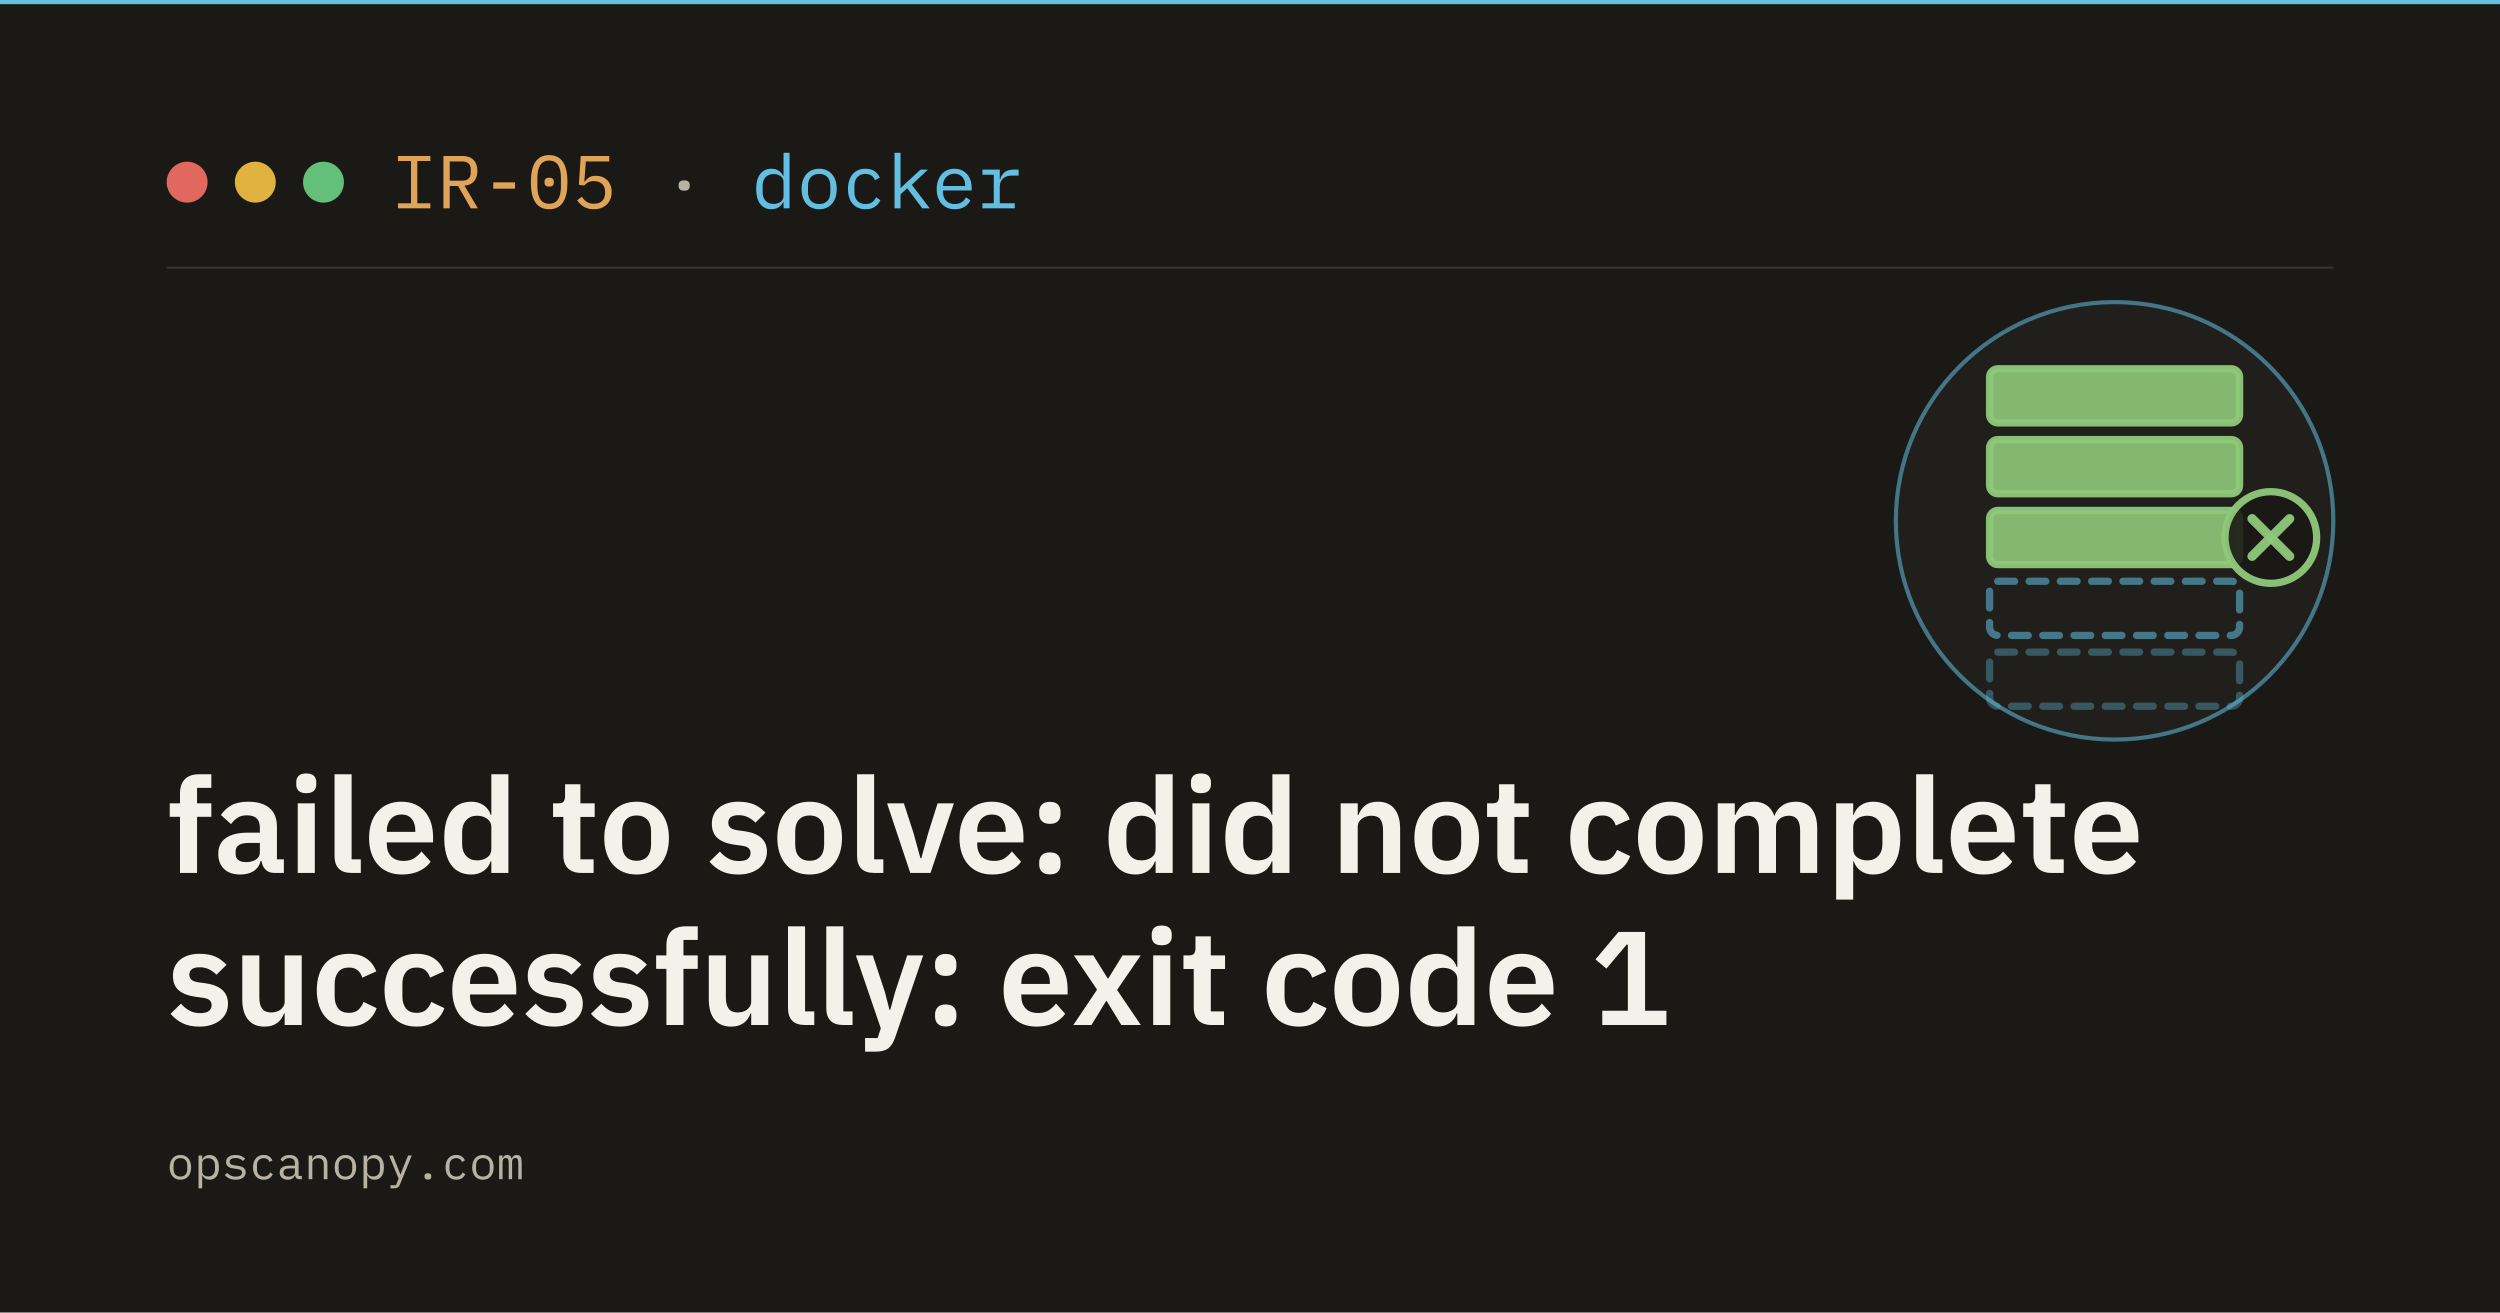
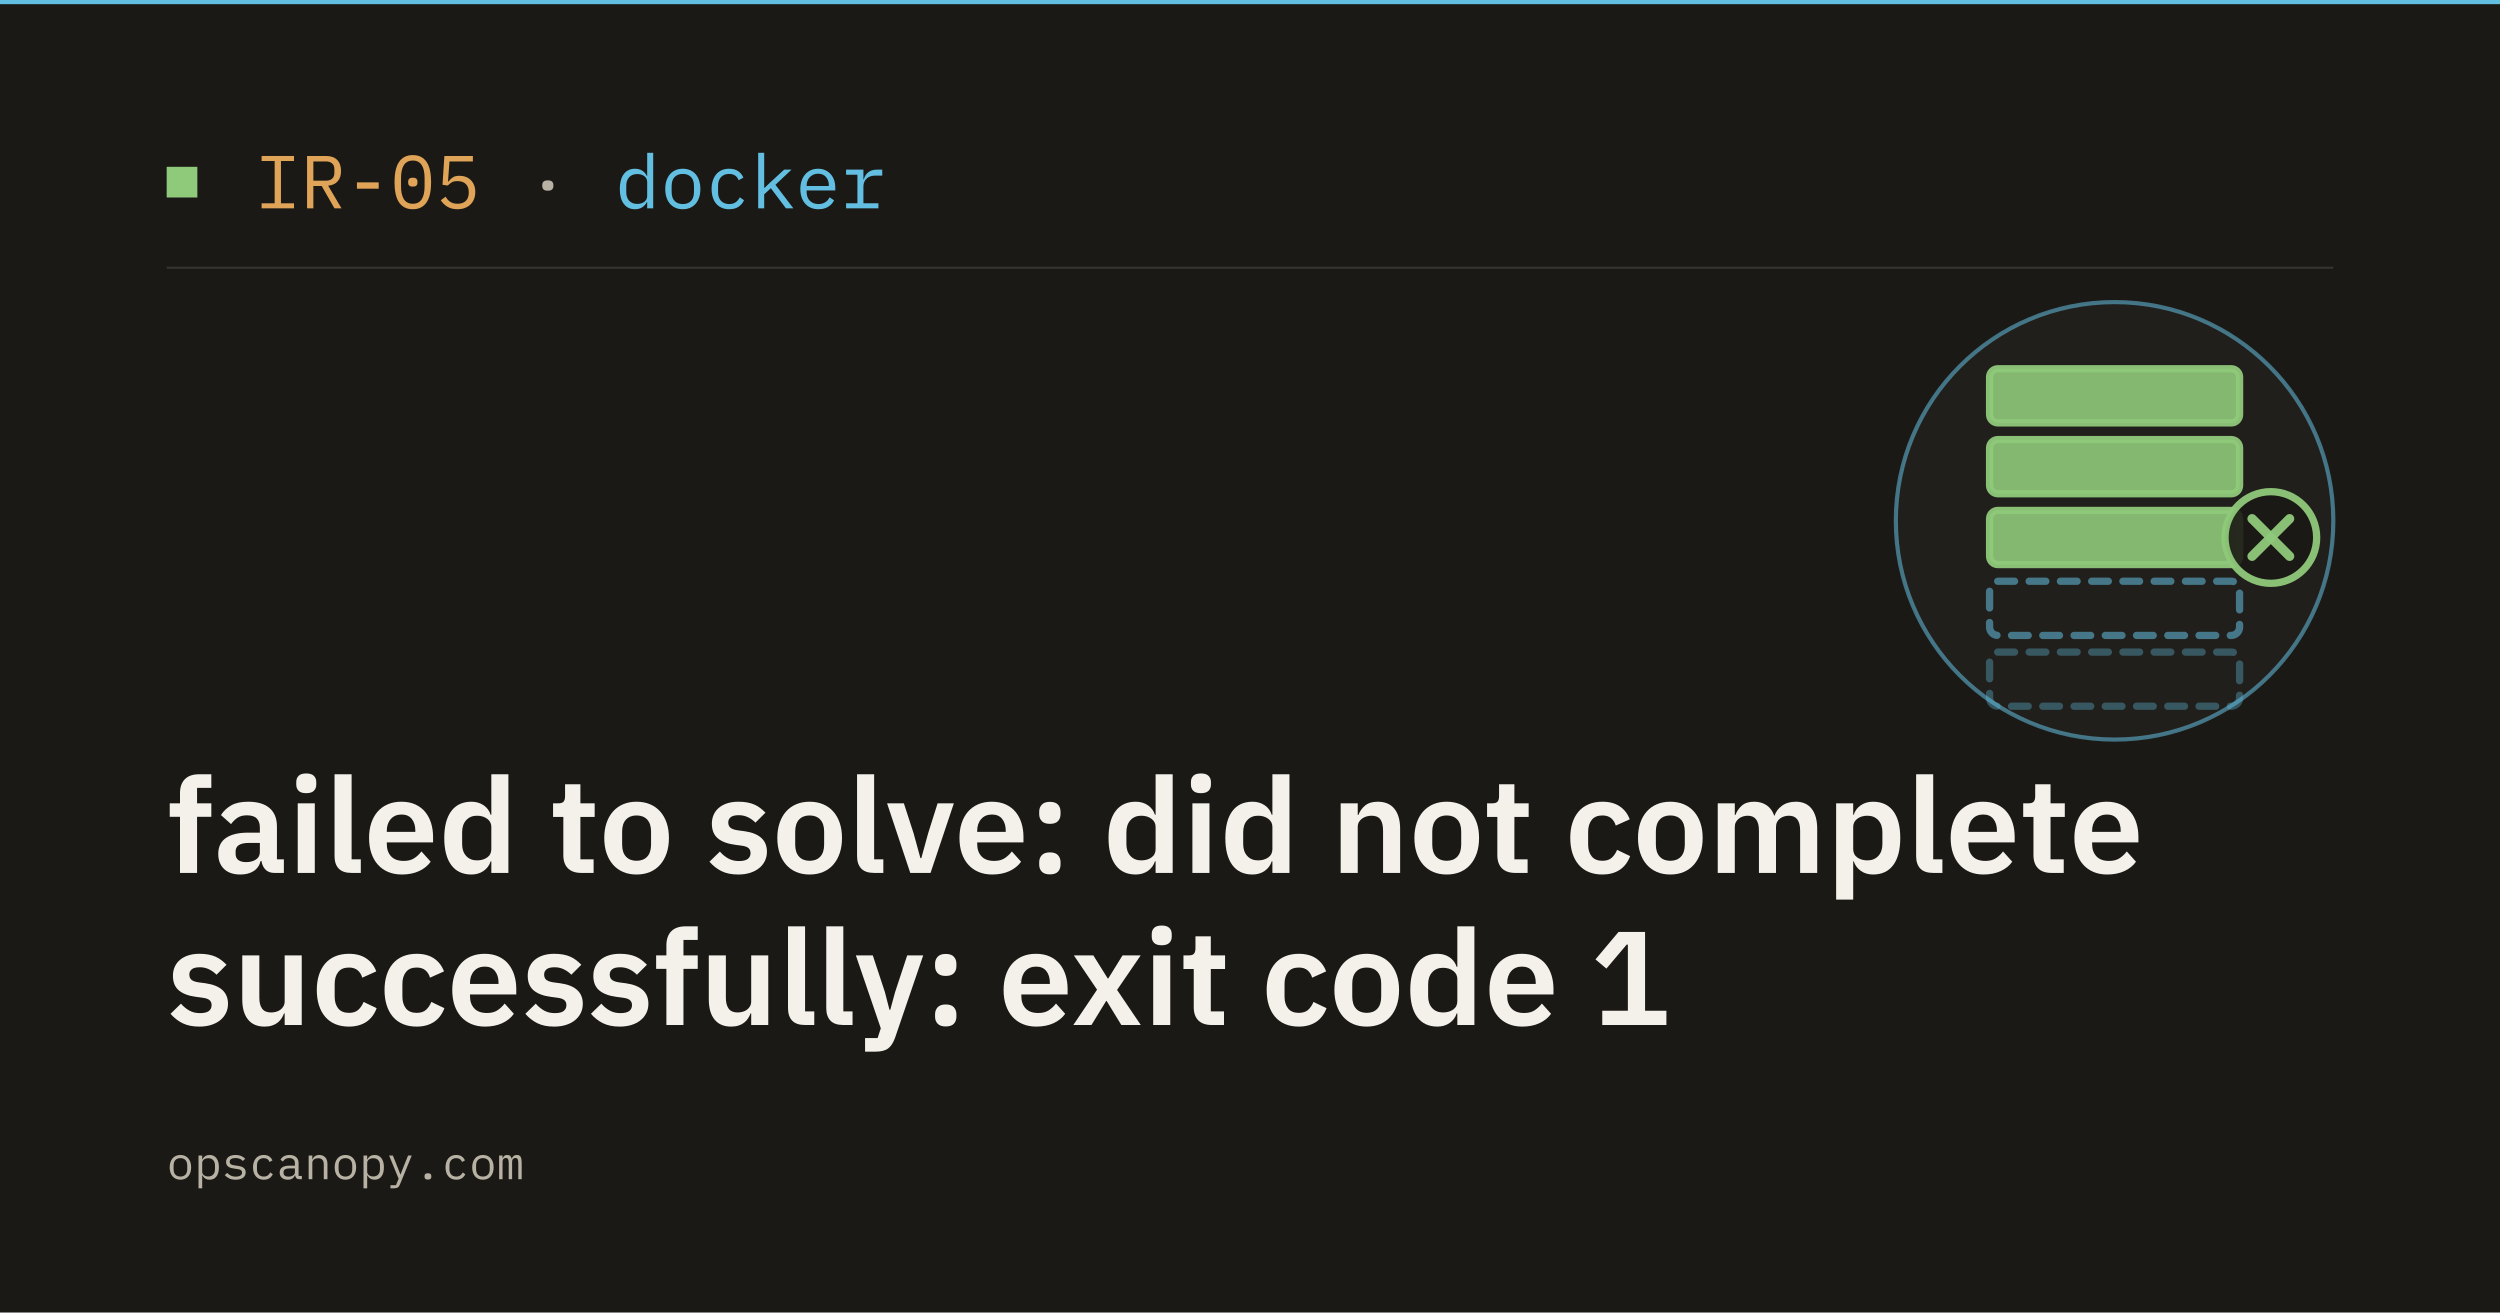
<svg xmlns="http://www.w3.org/2000/svg" viewBox="0 0 1200 630" role="img" aria-label="Docker build failed to solve with exit code 1 — a stack of image layers stopping at the failing instruction">
  <defs>
    <path id="g0" d="M516 0L84 0L84-67L258-67L258-631L84-631L84-698L516-698L516-631L342-631L342-67L516-67L516 0Z" />
    <path id="g1" d="M174-298L174 0L90 0L90-698L344-698Q441-698 492-645Q543-592 543-497L543-497Q543-412 499-361Q455-310 371-302L371-302L549 0L455 0L285-298L174-298ZM174-369L342-369Q395-369 424.5-395.5Q454-422 454-471L454-471L454-523Q454-572 424.5-598.5Q395-625 342-625L342-625L174-625L174-369Z" />
    <path id="g2" d="M445-262L155-262L155-346L445-346L445-262Z" />
    <path id="g3" d="M300 12L300 12Q236 12 190-12.5Q144-37 114-83Q84-129 70-196Q56-263 56-349L56-349Q56-434 70-501.5Q84-569 114-615Q144-661 190-685.5Q236-710 300-710L300-710Q364-710 410-685.5Q456-661 486-615Q516-569 530-501.5Q544-434 544-349L544-349Q544-263 530-196Q516-129 486-83Q456-37 410-12.5Q364 12 300 12ZM300-61L300-61Q342-61 372-77.5Q402-94 420.5-124Q439-154 448-196.5Q457-239 457-292L457-292L457-406Q457-458 448-501Q439-544 420.5-574Q402-604 372-620.5Q342-637 300-637L300-637Q258-637 228-620.5Q198-604 179.5-574Q161-544 152-501Q143-458 143-406L143-406L143-292Q143-239 152-196.5Q161-154 179.5-124Q198-94 228-77.5Q258-61 300-61ZM300-290L300-290Q265-290 251.5-304Q238-318 238-338L238-338L238-360Q238-380 251.5-394Q265-408 300-408L300-408Q335-408 348.5-394Q362-380 362-360L362-360L362-338Q362-318 348.5-304Q335-290 300-290Z" />
    <path id="g4" d="M501-698L501-625L189-625L169-358L176-358Q202-393 234-413.5Q266-434 322-434L322-434Q368-434 406.5-419.5Q445-405 473-377Q501-349 517-309.5Q533-270 533-219L533-219Q533-168 517-125.5Q501-83 470-52.5Q439-22 395-5Q351 12 295 12L295 12Q251 12 216.5 2Q182-8 155.5-25Q129-42 109-63Q89-84 73-107L73-107L136-155Q150-134 164.5-117Q179-100 198-87.5Q217-75 241-68Q265-61 297-61L297-61Q369-61 407.5-100Q446-139 446-208L446-208L446-216Q446-285 407-324Q368-363 295-363L295-363Q245-363 217.5-346Q190-329 167-304L167-304L96-314L121-698L501-698Z" />
    <path id="g5" d="M300-235L300-235Q259-235 242.5-252Q226-269 226-295L226-295L226-313Q226-339 242.5-356Q259-373 300-373L300-373Q341-373 357.5-356Q374-339 374-313L374-313L374-295Q374-269 357.5-252Q341-235 300-235Z" />
    <path id="g6" d="M425 0L425-84L421-84Q371 12 262 12L262 12Q167 12 113.5-59Q60-130 60-258L60-258Q60-386 113.5-457Q167-528 262-528L262-528Q371-528 421-432L421-432L425-432L425-740L505-740L505 0L425 0ZM293-59L293-59Q320-59 344-66Q368-73 386-86.5Q404-100 414.5-119.5Q425-139 425-165L425-165L425-351Q425-377 414.5-396.5Q404-416 386-429.5Q368-443 344-450Q320-457 293-457L293-457Q223-457 184.5-414.5Q146-372 146-302L146-302L146-214Q146-144 184.5-101.5Q223-59 293-59Z" />
    <path id="g7" d="M300 12L300 12Q246 12 202.5-7Q159-26 128.5-61.5Q98-97 82-146.5Q66-196 66-258L66-258Q66-319 82-369Q98-419 128.5-454.5Q159-490 202.5-509Q246-528 300-528L300-528Q354-528 397.5-509Q441-490 471.5-454.5Q502-419 518-369Q534-319 534-258L534-258Q534-196 518-146.5Q502-97 471.5-61.5Q441-26 397.5-7Q354 12 300 12ZM300-57L300-57Q367-57 408-97Q449-137 449-221L449-221L449-295Q449-379 408-419Q367-459 300-459L300-459Q233-459 192-419Q151-379 151-295L151-295L151-221Q151-137 192-97Q233-57 300-57Z" />
    <path id="g8" d="M318 12L318 12Q262 12 218.5-7.5Q175-27 145-62Q115-97 99.5-147Q84-197 84-258L84-258Q84-319 100-369Q116-419 146-454.5Q176-490 219-509Q262-528 317-528L317-528Q392-528 439-495Q486-462 508-409L508-409L444-375Q430-415 397.5-437Q365-459 317-459L317-459Q282-459 254.5-447.5Q227-436 208-415Q189-394 179.5-365Q170-336 170-302L170-302L170-214Q170-180 179.5-151Q189-122 208-101Q227-80 255-68.5Q283-57 319-57L319-57Q371-57 405-81Q439-105 459-147L459-147L516-108Q493-56 444.5-22Q396 12 318 12Z" />
    <path id="g9" d="M105 0L105-740L185-740L185-273L189-273L279-358L451-516L549-516L335-314L574 0L475 0L274-268L185-187L185 0L105 0Z" />
    <path id="g10" d="M309 12L309 12Q253 12 208.5-7Q164-26 132.5-61.5Q101-97 84-146.5Q67-196 67-257L67-257Q67-319 84.5-369Q102-419 133-454.5Q164-490 207.5-509Q251-528 304-528L304-528Q356-528 398.5-509Q441-490 471-456.5Q501-423 517-377Q533-331 533-276L533-276L533-238L151-238L151-214Q151-180 162-151Q173-122 193.5-101Q214-80 243.5-68.5Q273-57 309-57L309-57Q361-57 399-81Q437-105 457-147L457-147L516-107Q493-55 439.5-21.5Q386 12 309 12ZM304-462L304-462Q271-462 243-450Q215-438 194.5-417Q174-396 162.5-367.5Q151-339 151-305L151-305L151-298L447-298L447-309Q447-343 436.5-371Q426-399 407.5-419.5Q389-440 362.5-451Q336-462 304-462Z" />
    <path id="g11" d="M77 0L77-68L228-68L228-448L77-448L77-516L308-516L308-386L313-386Q329-447 373.5-481.5Q418-516 487-516L487-516L559-516L559-436L462-436Q393-436 350.5-396Q308-356 308-291L308-291L308-68L508-68L508 0L77 0Z" />
    <path id="g12" d="M100 0L100-421L23-421L23-522L100-522L100-597Q100-666 136.5-703Q173-740 244-740L244-740L335-740L335-638L228-638L228-522L335-522L335-421L228-421L228 0L100 0Z" />
    <path id="g13" d="M529 0L458 0Q416 0 391.5-24.5Q367-49 361-90L361-90L355-90Q342-39 302-13.5Q262 12 203 12L203 12Q123 12 80-30Q37-72 37-142L37-142Q37-223 95-262.5Q153-302 260-302L260-302L349-302L349-340Q349-384 326-408Q303-432 252-432L252-432Q207-432 179.5-412.5Q152-393 133-366L133-366L57-434Q86-479 134-506.5Q182-534 261-534L261-534Q367-534 422-486Q477-438 477-348L477-348L477-102L529-102L529 0ZM246-81L246-81Q289-81 319-100Q349-119 349-156L349-156L349-225L267-225Q167-225 167-161L167-161L167-144Q167-112 187.5-96.5Q208-81 246-81Z" />
    <path id="g14" d="M138-598L138-598Q98-598 80.5-616Q63-634 63-662L63-662L63-682Q63-710 80.5-728Q98-746 138-746L138-746Q177-746 195-728Q213-710 213-682L213-682L213-662Q213-634 195-616Q177-598 138-598ZM74 0L74-522L202-522L202 0L74 0Z" />
    <path id="g15" d="M271 0L202 0Q136 0 105-33Q74-66 74-126L74-126L74-740L202-740L202-102L271-102L271 0Z" />
    <path id="g16" d="M285 12L285 12Q227 12 181.5-7.5Q136-27 104.5-62.5Q73-98 56-148.5Q39-199 39-262L39-262Q39-324 55.5-374Q72-424 103-459.5Q134-495 179-514.5Q224-534 281-534L281-534Q342-534 387-513Q432-492 461-456Q490-420 504.5-372.5Q519-325 519-271L519-271L519-229L172-229L172-216Q172-159 204-124.5Q236-90 299-90L299-90Q347-90 377.5-110Q408-130 432-161L432-161L501-84Q469-39 413.5-13.5Q358 12 285 12ZM283-438L283-438Q232-438 202-404Q172-370 172-316L172-316L172-308L386-308L386-317Q386-371 359.5-404.5Q333-438 283-438Z" />
    <path id="g17" d="M398 0L398-87L393-87Q379-42 340-15Q301 12 249 12L249 12Q150 12 97.5-59Q45-130 45-262L45-262Q45-393 97.5-463.5Q150-534 249-534L249-534Q301-534 340-507.5Q379-481 393-436L393-436L398-436L398-740L526-740L526 0L398 0ZM290-94L290-94Q336-94 367-116Q398-138 398-179L398-179L398-345Q398-383 367-406Q336-429 290-429L290-429Q240-429 209.5-395.5Q179-362 179-306L179-306L179-216Q179-160 209.5-127Q240-94 290-94Z" />
    <path id="g18" d="M329 0L237 0Q171 0 136.5-34.5Q102-69 102-133L102-133L102-420L25-420L25-522L65-522Q94-522 104.5-535.5Q115-549 115-576L115-576L115-665L230-665L230-522L337-522L337-420L230-420L230-102L329-102L329 0Z" />
    <path id="g19" d="M281 12L281 12Q225 12 180.5-7Q136-26 104.5-62Q73-98 56-148.5Q39-199 39-262L39-262Q39-325 56-375Q73-425 104.5-460.5Q136-496 180.5-515Q225-534 281-534L281-534Q337-534 382-515Q427-496 458.5-460.5Q490-425 507-375Q524-325 524-262L524-262Q524-199 507-148.5Q490-98 458.5-62Q427-26 382-7Q337 12 281 12ZM281-91L281-91Q332-91 361-122Q390-153 390-213L390-213L390-310Q390-369 361-400Q332-431 281-431L281-431Q231-431 202-400Q173-369 173-310L173-310L173-213Q173-153 202-122Q231-91 281-91Z" />
    <path id="g20" d="M245 12L245 12Q170 12 119-13.5Q68-39 29-84L29-84L107-160Q136-127 170.5-108Q205-89 250-89L250-89Q296-89 316.5-105Q337-121 337-149L337-149Q337-172 322.5-185.5Q308-199 273-204L273-204L221-211Q136-222 91.5-259.5Q47-297 47-369L47-369Q47-407 61-437.5Q75-468 101-489.5Q127-511 163.5-522.5Q200-534 245-534L245-534Q283-534 312.5-528.5Q342-523 366-512.5Q390-502 410-486.5Q430-471 449-452L449-452L374-377Q351-401 319-417Q287-433 249-433L249-433Q207-433 188.5-418Q170-403 170-379L170-379Q170-353 185.5-339.5Q201-326 238-320L238-320L291-313Q460-289 460-159L460-159Q460-121 444.5-89.5Q429-58 401-35.5Q373-13 333.5-0.5Q294 12 245 12Z" />
    <path id="g21" d="M338 0L186 0L12-522L138-522L211-297L262-111L269-111L320-297L391-522L513-522L338 0Z" />
    <path id="g22" d="M159 11L159 11Q118 11 98.5-9.5Q79-30 79-62L79-62L79-80Q79-112 98.5-133Q118-154 159-154L159-154Q201-154 220-133Q239-112 239-80L239-80L239-62Q239-30 220-9.5Q201 11 159 11ZM159-368L159-368Q118-368 98.5-388.5Q79-409 79-441L79-441L79-459Q79-491 98.5-512Q118-533 159-533L159-533Q201-533 220-512Q239-491 239-459L239-459L239-441Q239-409 220-388.5Q201-368 159-368Z" />
    <path id="g23" d="M202 0L74 0L74-522L202-522L202-435L207-435Q223-477 257.5-505.5Q292-534 353-534L353-534Q434-534 477-481Q520-428 520-330L520-330L520 0L392 0L392-317Q392-373 372-401Q352-429 306-429L306-429Q286-429 267.5-423.5Q249-418 234.5-407.5Q220-397 211-381.5Q202-366 202-345L202-345L202 0Z" />
    <path id="g24" d="M280 12L280 12Q222 12 177-7Q132-26 101.5-62Q71-98 55-148.5Q39-199 39-262L39-262Q39-325 55-375Q71-425 101.5-460.5Q132-496 177-515Q222-534 280-534L280-534Q359-534 410.5-499Q462-464 485-402L485-402L380-355Q371-388 346.5-409.5Q322-431 280-431L280-431Q226-431 199.5-397Q173-363 173-308L173-308L173-213Q173-158 199.5-124.5Q226-91 280-91L280-91Q326-91 351-114.5Q376-138 390-173L390-173L488-126Q462-57 409-22.5Q356 12 280 12Z" />
    <path id="g25" d="M202 0L74 0L74-522L202-522L202-435L207-435Q222-476 255-505Q288-534 347-534L347-534Q401-534 440-508Q479-482 498-429L498-429L500-429Q514-473 555.5-503.5Q597-534 660-534L660-534Q737-534 778.5-481Q820-428 820-330L820-330L820 0L692 0L692-317Q692-429 608-429L608-429Q589-429 571.5-423.5Q554-418 540.5-407.5Q527-397 519-381.5Q511-366 511-345L511-345L511 0L383 0L383-317Q383-429 299-429L299-429Q281-429 263.5-423.5Q246-418 232.5-407.5Q219-397 210.5-381.5Q202-366 202-345L202-345L202 0Z" />
    <path id="g26" d="M74 200L74-522L202-522L202-436L206-436Q220-481 259-507.5Q298-534 350-534L350-534Q450-534 502.5-463.5Q555-393 555-262L555-262Q555-130 502.5-59Q450 12 350 12L350 12Q298 12 259.5-15Q221-42 206-87L206-87L202-87L202 200L74 200ZM309-94L309-94Q359-94 390-127Q421-160 421-216L421-216L421-306Q421-362 390-395.5Q359-429 309-429L309-429Q263-429 232.5-406Q202-383 202-345L202-345L202-179Q202-138 232.5-116Q263-94 309-94Z" />
    <path id="g27" d="M386 0L386-87L381-87Q374-67 362.5-49.5Q351-32 333.5-18Q316-4 291.5 4Q267 12 235 12L235 12Q154 12 111-41Q68-94 68-192L68-192L68-522L196-522L196-205Q196-151 217-122.5Q238-94 284-94L284-94Q303-94 321.5-99Q340-104 354-114.5Q368-125 377-140.5Q386-156 386-177L386-177L386-522L514-522L514 0L386 0Z" />
    <path id="g28" d="M303-246L394-522L514-522L304 93Q294 121 281.5 141.5Q269 162 252 175Q235 188 211 194Q187 200 155 200L155 200L78 200L78 98L172 98L196 25L9-522L136-522L227-246L261-114L267-114L303-246Z" />
    <path id="g29" d="M155 0L19 0L197-265L23-522L169-522L277-349L281-349L388-522L524-522L347-263L525 0L379 0L269-180L265-180L155 0Z" />
    <path id="g30" d="M572 0L91 0L91-107L283-107L283-603L274-603L122-423L40-492L213-698L412-698L412-107L572-107L572 0Z" />
    <path id="g31" d="M95 200L95-516L175-516L175-432L179-432Q229-528 338-528L338-528Q433-528 486.5-457Q540-386 540-258L540-258Q540-130 486.5-59Q433 12 338 12L338 12Q229 12 179-84L179-84L175-84L175 200L95 200ZM307-59L307-59Q377-59 415.5-101.5Q454-144 454-214L454-214L454-302Q454-372 415.5-414.5Q377-457 307-457L307-457Q280-457 256-450Q232-443 214-429.5Q196-416 185.5-396.5Q175-377 175-351L175-351L175-165Q175-139 185.5-119.5Q196-100 214-86.5Q232-73 256-66Q280-59 307-59Z" />
    <path id="g32" d="M306 12L306 12Q225 12 166.5-15.5Q108-43 67-89L67-89L121-136Q158-97 202-76Q246-55 308-55L308-55Q368-55 406.5-76.5Q445-98 445-144L445-144Q445-164 437.5-177.5Q430-191 417-199Q404-207 388-211.5Q372-216 354-219L354-219L273-231Q246-235 214.5-242Q183-249 157-264.5Q131-280 113.5-306Q96-332 96-374L96-374Q96-413 111.5-441.5Q127-470 155-489.5Q183-509 221-518.5Q259-528 304-528L304-528Q374-528 425.5-506Q477-484 514-445L514-445L462-396Q453-407 439.5-418.5Q426-430 406.5-439.5Q387-449 361-455Q335-461 301-461L301-461Q240-461 207.5-440Q175-419 175-379L175-379Q175-359 182.5-345.5Q190-332 203-324Q216-316 232.5-311.5Q249-307 266-304L266-304L347-292Q375-288 406-281Q437-274 463-258.5Q489-243 506.5-217Q524-191 524-149L524-149Q524-72 464.5-30Q405 12 306 12Z" />
    <path id="g33" d="M550 0L495 0Q448 0 428-24Q408-48 403-84L403-84L398-84Q381-39 343.5-13.5Q306 12 243 12L243 12Q162 12 114-30Q66-72 66-145L66-145Q66-217 118.5-256Q171-295 288-295L288-295L398-295L398-346Q398-403 366-431.5Q334-460 275-460L275-460Q223-460 190-439.5Q157-419 137-384L137-384L83-424Q93-444 110-463Q127-482 152-496.5Q177-511 209-519.5Q241-528 280-528L280-528Q371-528 424.5-482Q478-436 478-354L478-354L478-70L550-70L550 0ZM257-55L257-55Q288-55 313.5-62.5Q339-70 358-82.5Q377-95 387.5-112.5Q398-130 398-150L398-150L398-235L288-235Q216-235 183-215Q150-195 150-157L150-157L150-136Q150-96 178.5-75.5Q207-55 257-55Z" />
    <path id="g34" d="M178 0L98 0L98-516L178-516L178-432L182-432Q190-451 202-468.5Q214-486 231.5-499Q249-512 273-520Q297-528 329-528L329-528Q410-528 459-476.5Q508-425 508-331L508-331L508 0L428 0L428-317Q428-388 397-422.5Q366-457 306-457L306-457Q282-457 259-451Q236-445 218-433Q200-421 189-402Q178-383 178-358L178-358L178 0Z" />
    <path id="g35" d="M380-300L467-516L547-516L291 113Q282 135 271 151.5Q260 168 245 178.5Q230 189 209 194.5Q188 200 159 200L159 200L83 200L83 132L203 132L261-10L53-516L135-516L222-300L299-104L303-104L380-300Z" />
    <path id="g36" d="M300 9L300 9Q259 9 242.5-8Q226-25 226-51L226-51L226-69Q226-95 242.5-112Q259-129 300-129L300-129Q341-129 357.5-112Q374-95 374-69L374-69L374-51Q374-25 357.5-8Q341 9 300 9Z" />
    <path id="g37" d="M128 0L54 0L54-516L128-516L128-456L132-456Q144-486 166-507Q188-528 231-528L231-528Q276-528 298-505.5Q320-483 325-447L325-447L328-447Q342-482 368-505Q394-528 440-528L440-528Q503-528 524.5-484Q546-440 546-358L546-358L546 0L472 0L472-345Q472-411 458.5-436.5Q445-462 409-462L409-462Q377-462 357-441.5Q337-421 337-379L337-379L337 0L263 0L263-345Q263-411 249.5-436.5Q236-462 201-462L201-462Q169-462 148.5-441.5Q128-421 128-379L128-379L128 0Z" />
  </defs>
  <rect width="1200" height="630" fill="#1b1915" />
  <rect width="1200" height="2" fill="#63bfe1" />
  <g data-role="caption">
-     <circle cx="89.82" cy="87.44" r="9.82" fill="#e0685f" />
-     <circle cx="122.55" cy="87.44" r="9.82" fill="#e0b23f" />
-     <circle cx="155.27" cy="87.44" r="9.82" fill="#63c079" />
-     <g transform="translate(188 100) scale(0.036)" fill="#e0a458">
+     <rect x="80" y="80.07" width="14.73" height="14.73" fill="#8fc97a" />
+     <g transform="translate(122.55 100) scale(0.036)" fill="#e0a458">
      <use href="#g0" />
      <use href="#g1" x="600" />
      <use href="#g2" x="1200" />
      <use href="#g3" x="1800" />
      <use href="#g4" x="2400" />
    </g>
-     <g transform="translate(296 100) scale(0.036)" fill="#b8b2a4">
+     <g transform="translate(230.55 100) scale(0.036)" fill="#b8b2a4">
      <use href="#g5" x="600" />
    </g>
-     <g transform="translate(360.8 100) scale(0.036)" fill="#63bfe1">
+     <g transform="translate(295.35 100) scale(0.036)" fill="#63bfe1">
      <use href="#g6" />
      <use href="#g7" x="600" />
      <use href="#g8" x="1200" />
      <use href="#g9" x="1800" />
      <use href="#g10" x="2400" />
      <use href="#g11" x="3000" />
    </g>
    <rect x="80" y="128" width="1040" height="1" fill="#ffffff" fill-opacity="0.12" />
  </g>
  <circle cx="1015" cy="250" r="105" fill="#ffffff" fill-opacity="0.03" stroke="#63bfe1" stroke-opacity="0.55" stroke-width="2" />
  <g transform="translate(1015,250) scale(0.5)" stroke="#8fc97a" stroke-opacity="0.95" stroke-width="7" fill="none" stroke-linecap="round" stroke-linejoin="round">
    <rect x="-120" y="-146" width="240" height="52" rx="8" fill="#8fc97a" fill-opacity="0.9" stroke="none" />
    <rect x="-120" y="-146" width="240" height="52" rx="8" />
    <rect x="-120" y="-78" width="240" height="52" rx="8" fill="#8fc97a" fill-opacity="0.9" stroke="none" />
    <rect x="-120" y="-78" width="240" height="52" rx="8" />
    <rect x="-120" y="-10" width="240" height="52" rx="8" fill="#8fc97a" fill-opacity="0.9" stroke="none" />
    <rect x="-120" y="-10" width="240" height="52" rx="8" />
    <rect x="-120" y="58" width="240" height="52" rx="8" stroke-dasharray="16 14" stroke-opacity="0.55" stroke="#63bfe1" />
    <rect x="-120" y="126" width="240" height="52" rx="8" stroke-dasharray="16 14" stroke-opacity="0.35" stroke="#63bfe1" />
    <circle cx="150" cy="16" r="44" fill="#1b1915" fill-opacity="0.9" stroke="none" />
    <circle cx="150" cy="16" r="44" />
    <line x1="132" y1="-2" x2="168" y2="34" stroke-width="9" />
    <line x1="168" y1="-2" x2="132" y2="34" stroke-width="9" />
  </g>
  <g data-role="title">
    <g transform="translate(80 419) scale(0.064)" fill="#f4f1ea">
      <use href="#g12" />
      <use href="#g13" x="350" />
      <use href="#g14" x="909" />
      <use href="#g15" x="1185" />
      <use href="#g16" x="1479" />
      <use href="#g17" x="2037" />
      <use href="#g18" x="2873" />
      <use href="#g19" x="3243" />
      <use href="#g20" x="4042" />
      <use href="#g19" x="4541" />
      <use href="#g15" x="5104" />
      <use href="#g21" x="5391" />
      <use href="#g16" x="5907" />
      <use href="#g22" x="6465" />
      <use href="#g17" x="7019" />
      <use href="#g14" x="7619" />
      <use href="#g17" x="7895" />
      <use href="#g23" x="8731" />
      <use href="#g19" x="9319" />
      <use href="#g18" x="9878" />
      <use href="#g24" x="10488" />
      <use href="#g19" x="10996" />
      <use href="#g25" x="11559" />
      <use href="#g26" x="12447" />
      <use href="#g15" x="13047" />
      <use href="#g16" x="13341" />
      <use href="#g18" x="13899" />
      <use href="#g16" x="14269" />
    </g>
    <g transform="translate(80 492) scale(0.064)" fill="#f4f1ea">
      <use href="#g20" />
      <use href="#g27" x="499" />
      <use href="#g24" x="1087" />
      <use href="#g24" x="1595" />
      <use href="#g16" x="2103" />
      <use href="#g20" x="2661" />
      <use href="#g20" x="3153" />
      <use href="#g12" x="3648" />
      <use href="#g27" x="3998" />
      <use href="#g15" x="4586" />
      <use href="#g15" x="4873" />
      <use href="#g28" x="5160" />
      <use href="#g22" x="5684" />
      <use href="#g16" x="6238" />
      <use href="#g29" x="6781" />
      <use href="#g14" x="7325" />
      <use href="#g18" x="7601" />
      <use href="#g24" x="8211" />
      <use href="#g19" x="8719" />
      <use href="#g17" x="9282" />
      <use href="#g16" x="9882" />
      <use href="#g30" x="10676" />
    </g>
  </g>
  <g transform="translate(80 566) scale(0.022)" fill="#b8b2a4">
    <use href="#g7" />
    <use href="#g31" x="600" />
    <use href="#g32" x="1200" />
    <use href="#g8" x="1800" />
    <use href="#g33" x="2400" />
    <use href="#g34" x="3000" />
    <use href="#g7" x="3600" />
    <use href="#g31" x="4200" />
    <use href="#g35" x="4800" />
    <use href="#g36" x="5400" />
    <use href="#g8" x="6000" />
    <use href="#g7" x="6600" />
    <use href="#g37" x="7200" />
  </g>
</svg>
